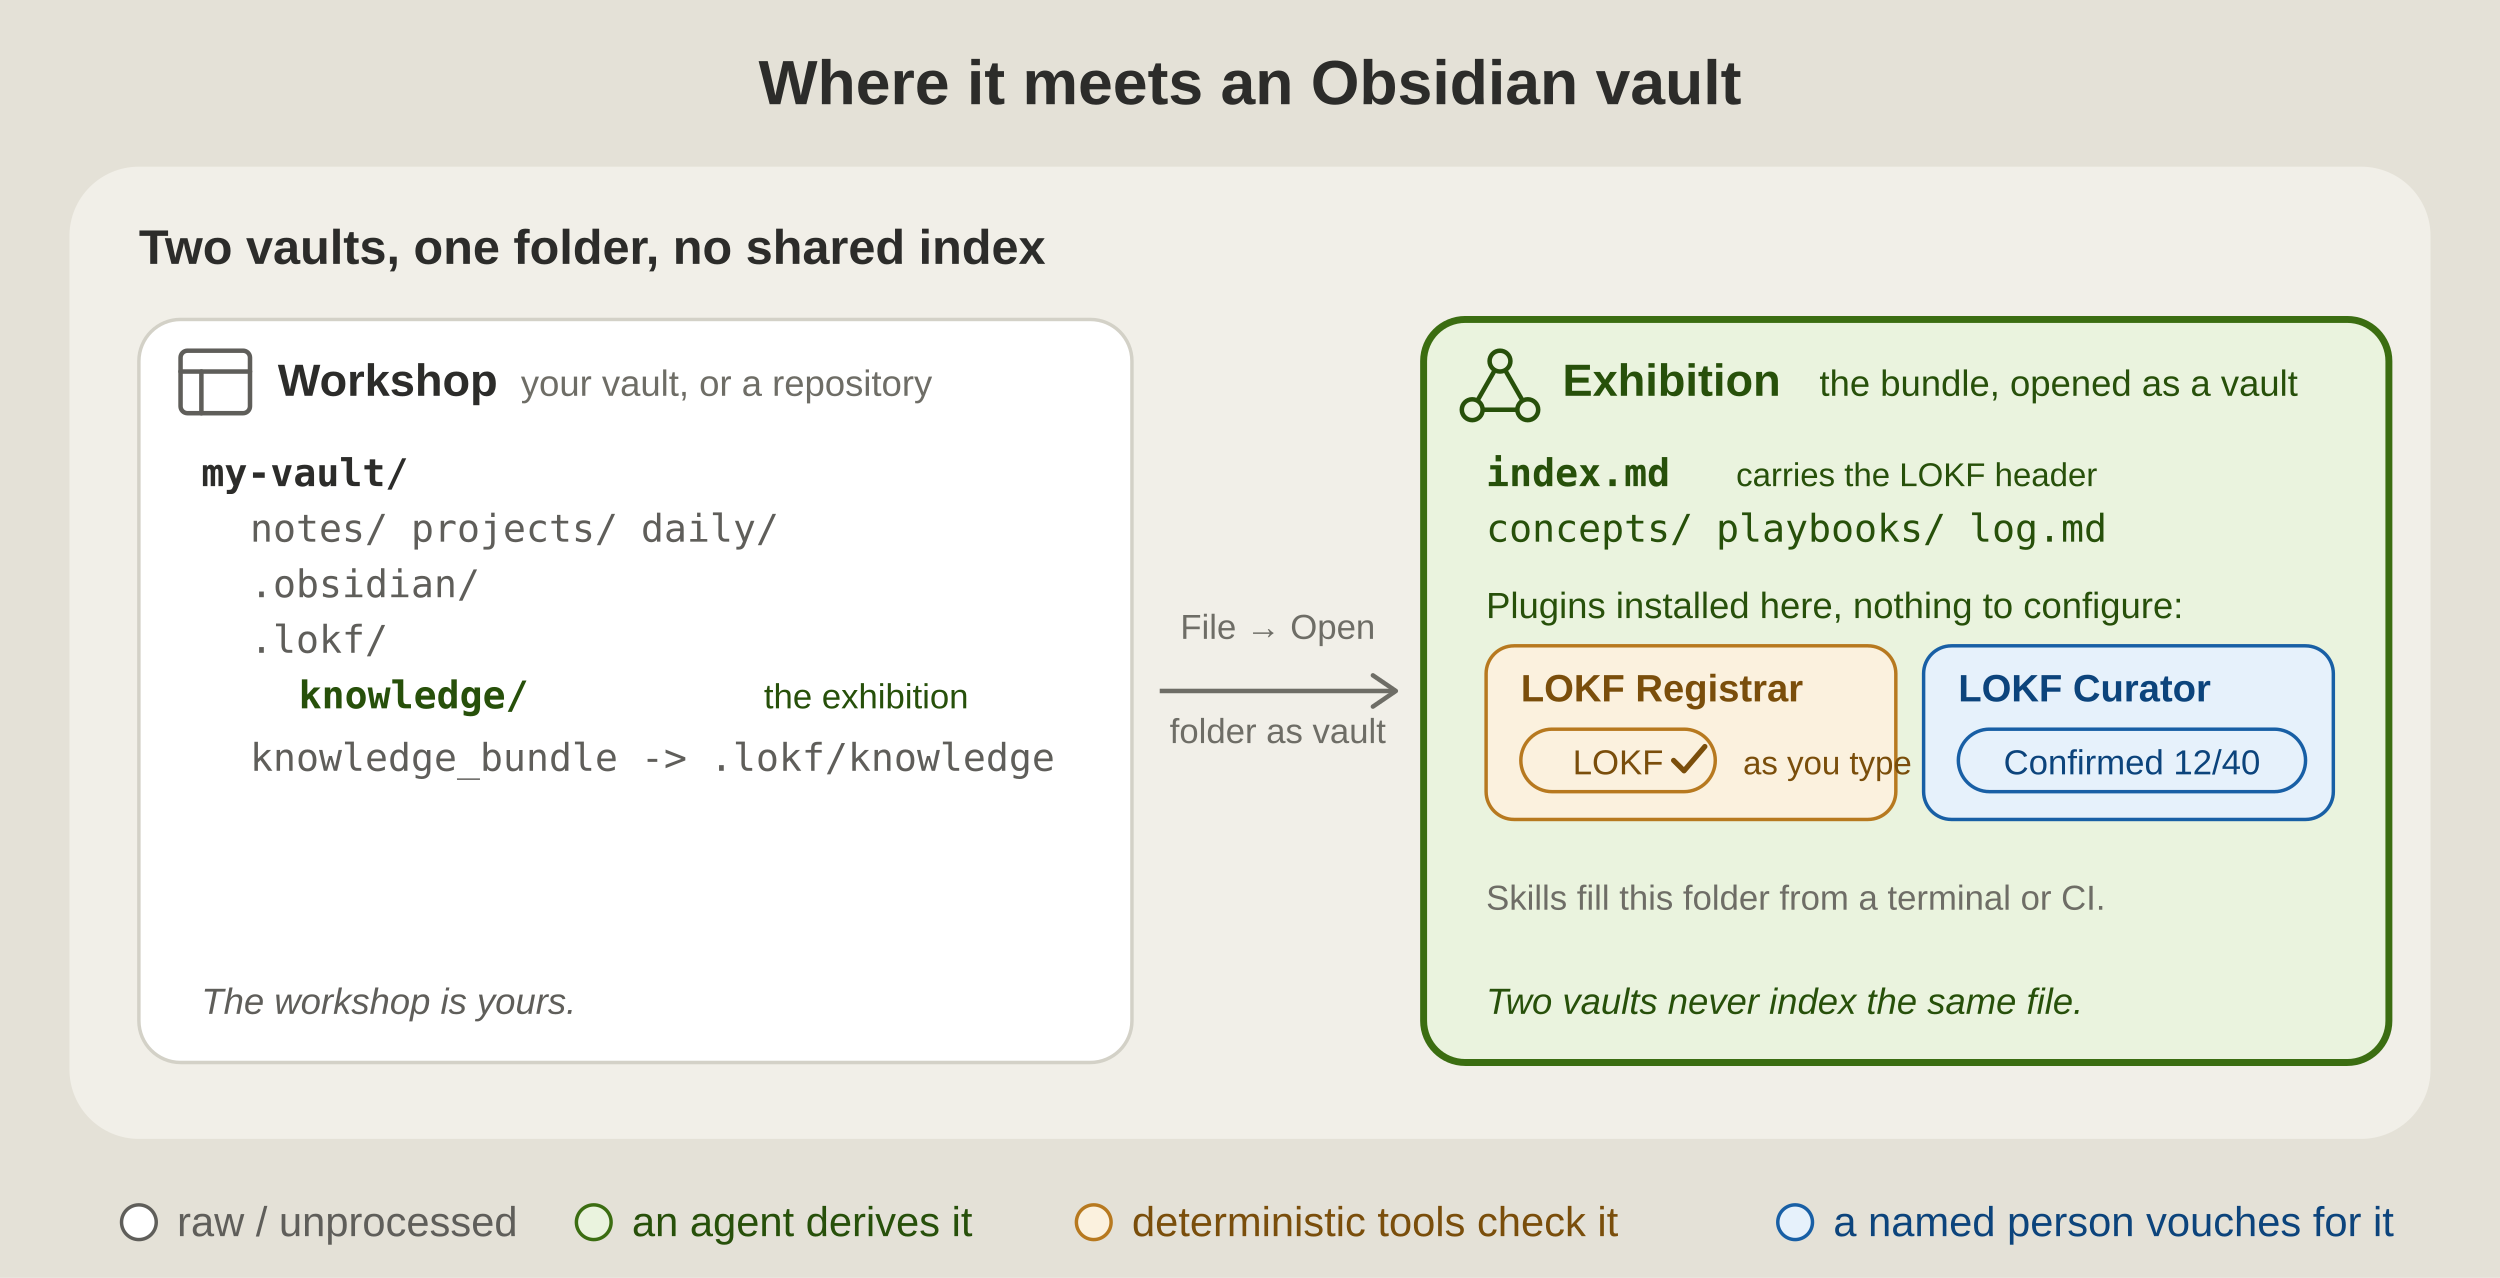
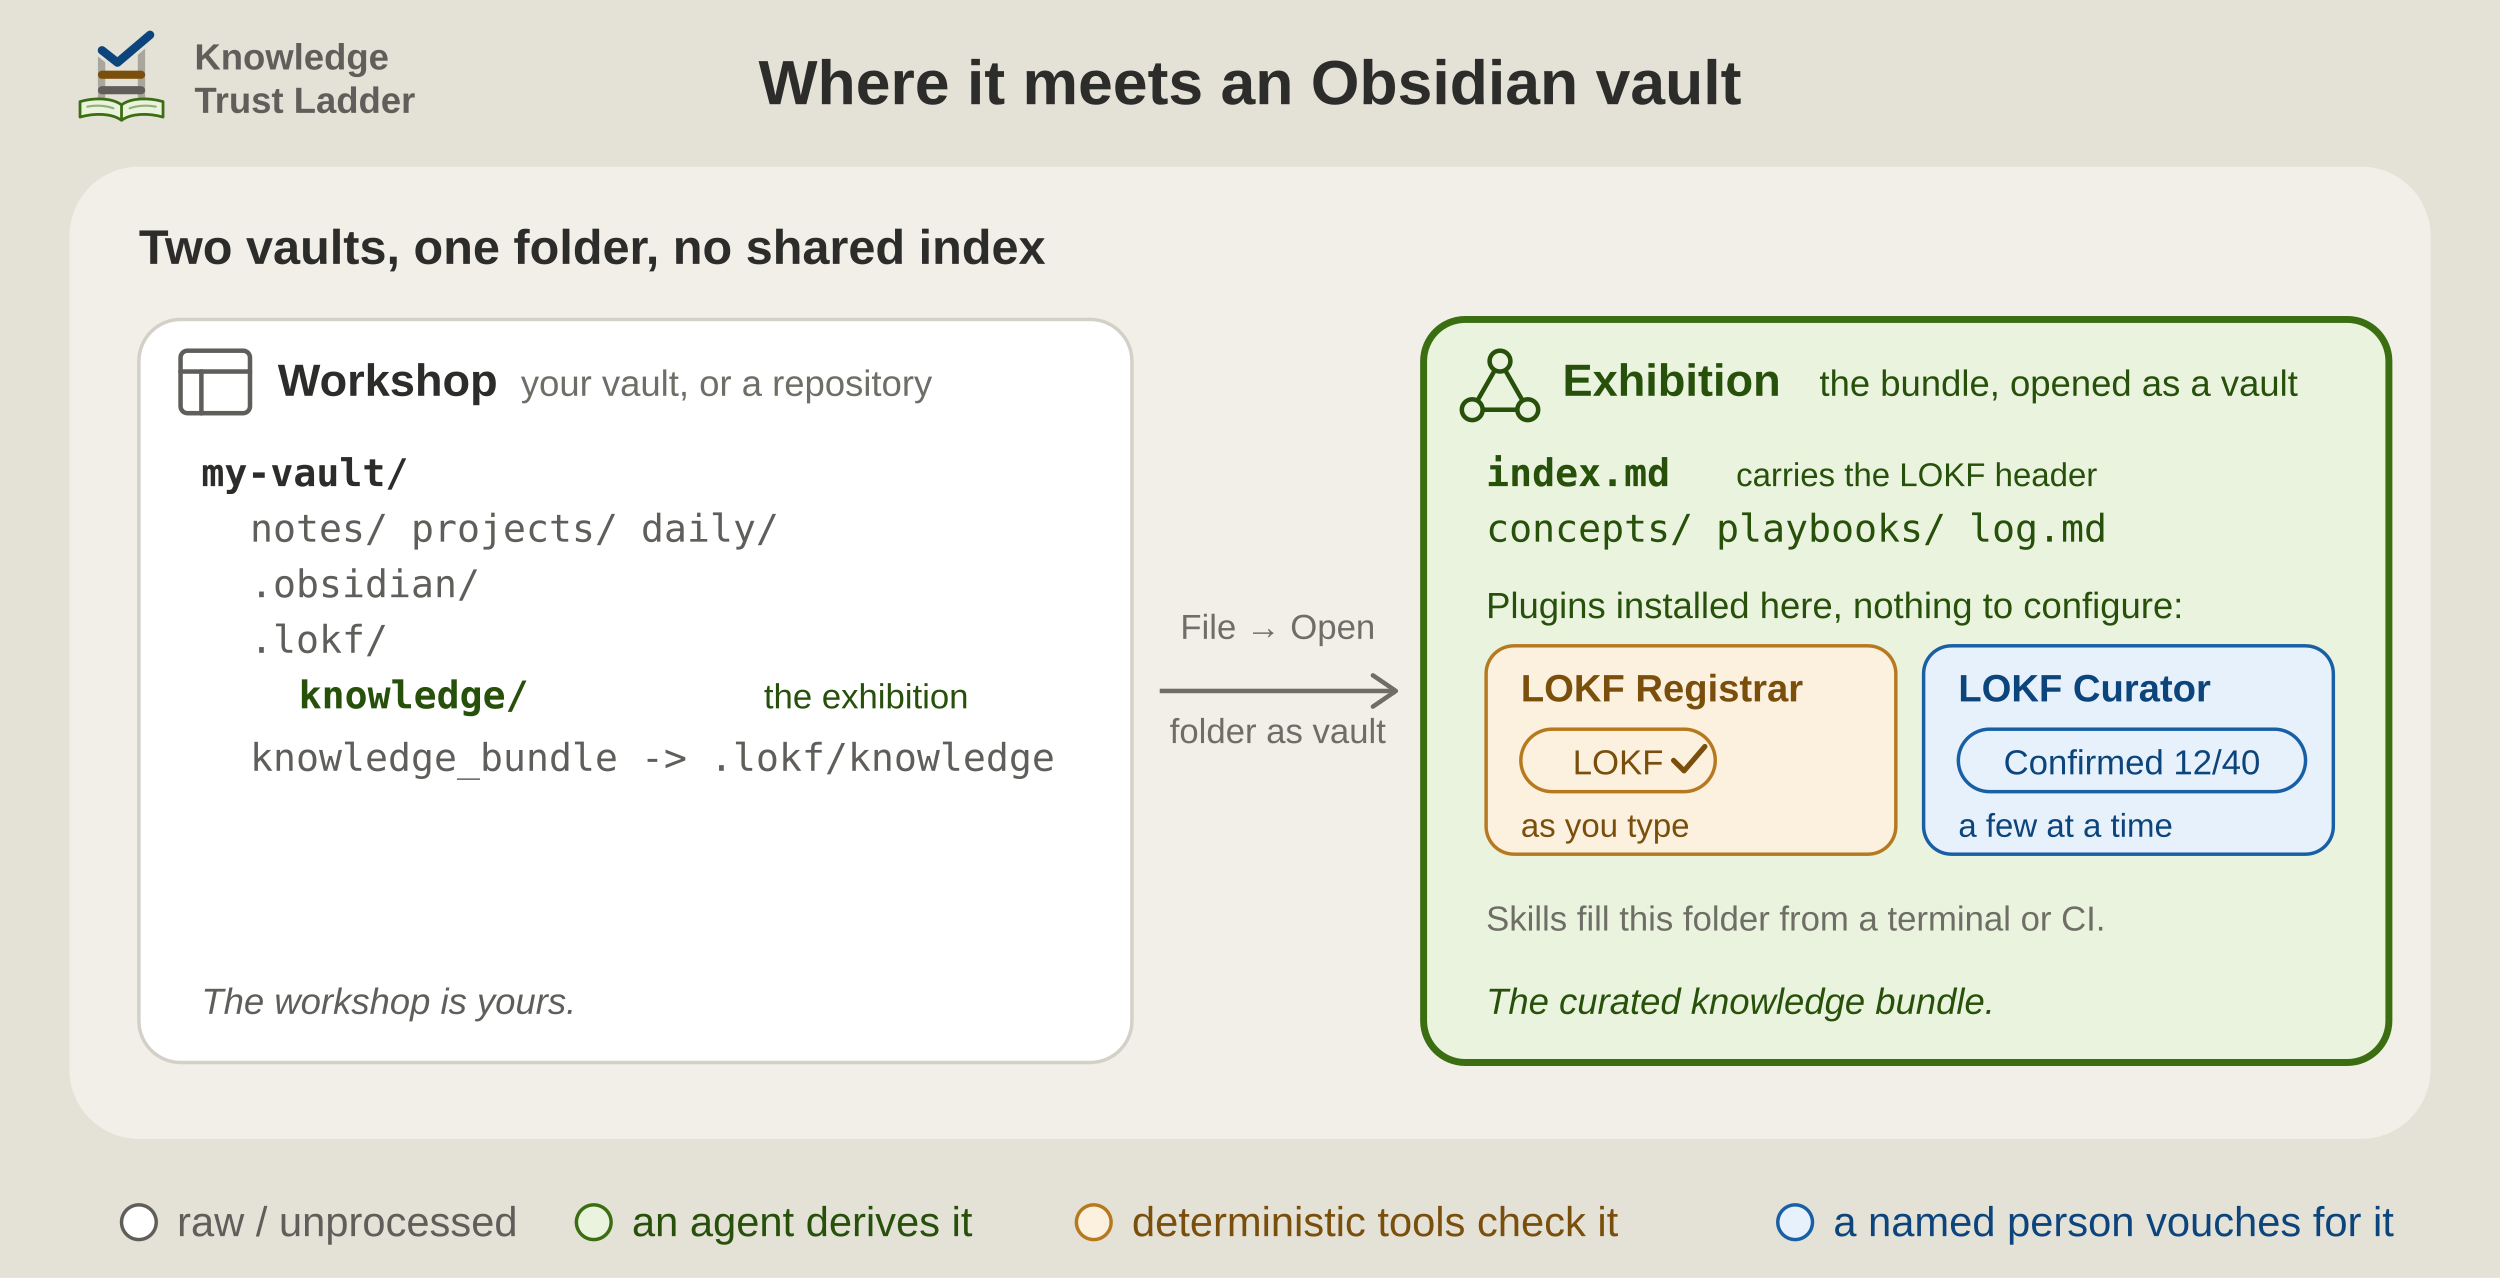
<svg xmlns="http://www.w3.org/2000/svg" width="720" height="368" viewBox="0 0 720 368" role="img" aria-labelledby="t d">
  <rect width="720" height="368" fill="#E4E1D7" />
+   <g transform="translate(20,7) scale(0.46875)">
+     <rect x="17.5" y="12" width="4.5" height="38" rx="2.25" fill="#A8A69D" />
+     <rect x="42" y="12" width="4.5" height="38" rx="2.25" fill="#A8A69D" />
+     <rect x="17.5" y="38" width="29" height="5" rx="2.5" fill="#5F5E5A" />
+     <rect x="17.5" y="28.5" width="29" height="5" rx="2.5" fill="#7A4E0B" />
+     <path d="M20 16 L29.5 23.5 L49.5 6.5" fill="none" stroke="#E4E1D7" stroke-width="9" stroke-linecap="round" stroke-linejoin="round" />
+     <path d="M20 16 L29.5 23.5 L49.5 6.5" fill="none" stroke="#0C447C" stroke-width="5.2" stroke-linecap="round" stroke-linejoin="round" />
+     <path d="M32 49.5 C26 45 15 45 6.5 47.5 v9.5 C15 54.5 26 54.5 32 59 C38 54.5 49 54.5 57.5 57 v-9.5 C49 45 38 45 32 49.5 z" fill="#EAF3DE" stroke="#3B6D11" stroke-width="1.7" stroke-linejoin="round" />
+     <line x1="32" y1="49.5" x2="32" y2="59" stroke="#3B6D11" stroke-width="1.7" />
+     <path d="M11 50.6 C16 49.6 22 49.8 27 51.6 M37 51.6 C42 49.8 48 49.6 53 50.6" fill="none" stroke="#3B6D11" stroke-opacity=".5" stroke-width="1.3" stroke-linecap="round" />
+   </g>
+   <text x="56" y="20" font-family="Arial, sans-serif" font-size="10.5" font-weight="700" fill="#5F5E5A">Knowledge</text>
+   <text x="56" y="32.5" font-family="Arial, sans-serif" font-size="10.5" font-weight="700" fill="#5F5E5A">Trust Ladder</text>
  <text x="360.0" y="30" text-anchor="middle" font-family="Arial, sans-serif" font-size="18" font-weight="700" fill="#2C2C2A">Where it meets an Obsidian vault</text>
  <rect x="20" y="48" width="680" height="280" rx="20" fill="#F1EFE8" />
  <text x="40" y="76" font-family="Arial, sans-serif" font-size="14" font-weight="700" fill="#2C2C2A">Two vaults, one folder, no shared index</text>
  <rect x="40" y="92" width="286" height="214" rx="12" fill="#ffffff" stroke="#D3D1C7" stroke-width="1" />
  <g transform="translate(62,110)" stroke="#5F5E5A" stroke-width="1.3" fill="none" stroke-linecap="round" stroke-linejoin="round">
    <rect x="-10" y="-9" width="20" height="18" rx="2" />
    <line x1="-10" y1="-3" x2="10" y2="-3" />
    <line x1="-4" y1="-3" x2="-4" y2="9" />
  </g>
  <text x="80" y="114" font-family="Arial, sans-serif" font-size="13" font-weight="700" fill="#2C2C2A">Workshop</text>
  <text x="150" y="114" font-family="Arial, sans-serif" font-size="10.5" fill="#6E6D66">your vault, or a repository</text>
  <text x="58" y="140" font-family="Menlo, Consolas, monospace" font-size="11" font-weight="700" fill="#2C2C2A">my-vault/</text>
  <text x="72" y="156" font-family="Menlo, Consolas, monospace" font-size="11" fill="#5F5E5A">notes/  projects/  daily/</text>
  <text x="72" y="172" font-family="Menlo, Consolas, monospace" font-size="11" fill="#5F5E5A">.obsidian/</text>
  <text x="72" y="188" font-family="Menlo, Consolas, monospace" font-size="11" fill="#5F5E5A">.lokf/</text>
  <text x="86" y="204" font-family="Menlo, Consolas, monospace" font-size="11" font-weight="700" fill="#27500A">knowledge/</text>
  <text x="72" y="222" font-family="Menlo, Consolas, monospace" font-size="11" fill="#5F5E5A">knowledge_bundle  -&gt;  .lokf/knowledge</text>
  <text x="220" y="204" font-family="Arial, sans-serif" font-size="10" fill="#27500A">the exhibition</text>
  <text x="58" y="292" font-family="Arial, sans-serif" font-size="10.5" font-style="italic" fill="#5F5E5A">The workshop is yours.</text>
  <line x1="334" y1="199" x2="402" y2="199" stroke="#6E6D66" stroke-width="1.3" />
  <path d="M395.4 203.5 L402 199 L395.4 194.5" fill="none" stroke="#6E6D66" stroke-width="1.3" stroke-linecap="round" stroke-linejoin="round" />
  <text x="368" y="184" text-anchor="middle" font-family="Arial, sans-serif" font-size="10" fill="#6E6D66">File → Open</text>
  <text x="368" y="214" text-anchor="middle" font-family="Arial, sans-serif" font-size="10" fill="#6E6D66">folder as vault</text>
  <rect x="410" y="92" width="278" height="214" rx="12" fill="#EAF3DE" stroke="#3B6D11" stroke-width="2" />
  <g transform="translate(432,112)" stroke="#27500A" stroke-width="1.3" fill="none" stroke-linecap="round" stroke-linejoin="round">
    <line x1="-8" y1="6" x2="0" y2="-8" />
    <line x1="8" y1="6" x2="0" y2="-8" />
    <line x1="-8" y1="6" x2="8" y2="6" />
    <circle cx="0" cy="-8" r="3" fill="#EAF3DE" />
    <circle cx="-8" cy="6" r="3" fill="#EAF3DE" />
    <circle cx="8" cy="6" r="3" fill="#EAF3DE" />
  </g>
  <text x="450" y="114" font-family="Arial, sans-serif" font-size="13" font-weight="700" fill="#27500A">Exhibition</text>
  <text x="524" y="114" font-family="Arial, sans-serif" font-size="10.5" fill="#27500A">the bundle, opened as a vault</text>
  <text x="428" y="140" font-family="Menlo, Consolas, monospace" font-size="11" font-weight="700" fill="#27500A">index.md</text>
  <text x="500" y="140" font-family="Arial, sans-serif" font-size="9.5" fill="#27500A">carries the LOKF header</text>
  <text x="428" y="156" font-family="Menlo, Consolas, monospace" font-size="11" fill="#27500A">concepts/  playbooks/  log.md</text>
  <text x="428" y="178" font-family="Arial, sans-serif" font-size="10.5" fill="#27500A">Plugins installed here, nothing to configure:</text>
-   <rect x="428" y="186" width="118" height="50" rx="8" fill="#FBF1DE" stroke="#B7791F" stroke-width="1" />
+   <rect x="428" y="186" width="118" height="60" rx="8" fill="#FBF1DE" stroke="#B7791F" stroke-width="1" />
  <text x="438" y="202" font-family="Arial, sans-serif" font-size="11" font-weight="700" fill="#7A4E0B">LOKF Registrar</text>
  <rect x="438" y="210" width="56" height="18" rx="9.0" fill="#FBF1DE" stroke="#B7791F" stroke-width="1" />
  <text x="466.0" y="223.0" text-anchor="middle" font-family="Arial, sans-serif" font-size="10" fill="#7A4E0B">LOKF   </text>
  <path d="M482 219 l3 3 l6 -7" fill="none" stroke="#7A4E0B" stroke-width="1.5" stroke-linecap="round" stroke-linejoin="round" />
-   <text x="502" y="223" font-family="Arial, sans-serif" font-size="9.5" fill="#7A4E0B">as you type</text>
-   <rect x="554" y="186" width="118" height="50" rx="8" fill="#E6F1FB" stroke="#185FA5" stroke-width="1" />
+   <text x="438" y="241" font-family="Arial, sans-serif" font-size="9.5" fill="#7A4E0B">as you type</text>
+   <rect x="554" y="186" width="118" height="60" rx="8" fill="#E6F1FB" stroke="#185FA5" stroke-width="1" />
  <text x="564" y="202" font-family="Arial, sans-serif" font-size="11" font-weight="700" fill="#0C447C">LOKF Curator</text>
  <rect x="564" y="210" width="100" height="18" rx="9.0" fill="#E6F1FB" stroke="#185FA5" stroke-width="1" />
  <text x="614.0" y="223.0" text-anchor="middle" font-family="Arial, sans-serif" font-size="10" fill="#0C447C">Confirmed 12/40</text>
-   <text x="428" y="262" font-family="Arial, sans-serif" font-size="10" fill="#6E6D66">Skills fill this folder from a terminal or CI.</text>
-   <text x="428" y="292" font-family="Arial, sans-serif" font-size="10.5" font-style="italic" fill="#27500A">Two vaults never index the same file.</text>
+   <text x="564" y="241" font-family="Arial, sans-serif" font-size="9.5" fill="#0C447C">a few at a time</text>
+   <text x="428" y="268" font-family="Arial, sans-serif" font-size="10" fill="#6E6D66">Skills fill this folder from a terminal or CI.</text>
+   <text x="428" y="292" font-family="Arial, sans-serif" font-size="10.5" font-style="italic" fill="#27500A">The curated knowledge bundle.</text>
  <circle cx="40" cy="352" r="5" fill="#ffffff" stroke="#5F5E5A" stroke-width="1" />
  <text x="51" y="356" font-family="Arial, sans-serif" font-size="12" fill="#5F5E5A">raw / unprocessed</text>
  <circle cx="171" cy="352" r="5" fill="#EAF3DE" stroke="#3B6D11" stroke-width="1" />
  <text x="182" y="356" font-family="Arial, sans-serif" font-size="12" fill="#27500A">an agent derives it</text>
  <circle cx="315" cy="352" r="5" fill="#FBF1DE" stroke="#B7791F" stroke-width="1" />
  <text x="326" y="356" font-family="Arial, sans-serif" font-size="12" fill="#7A4E0B">deterministic tools check it</text>
  <circle cx="517" cy="352" r="5" fill="#E6F1FB" stroke="#185FA5" stroke-width="1" />
  <text x="528" y="356" font-family="Arial, sans-serif" font-size="12" fill="#0C447C">a named person vouches for it</text>
</svg>
